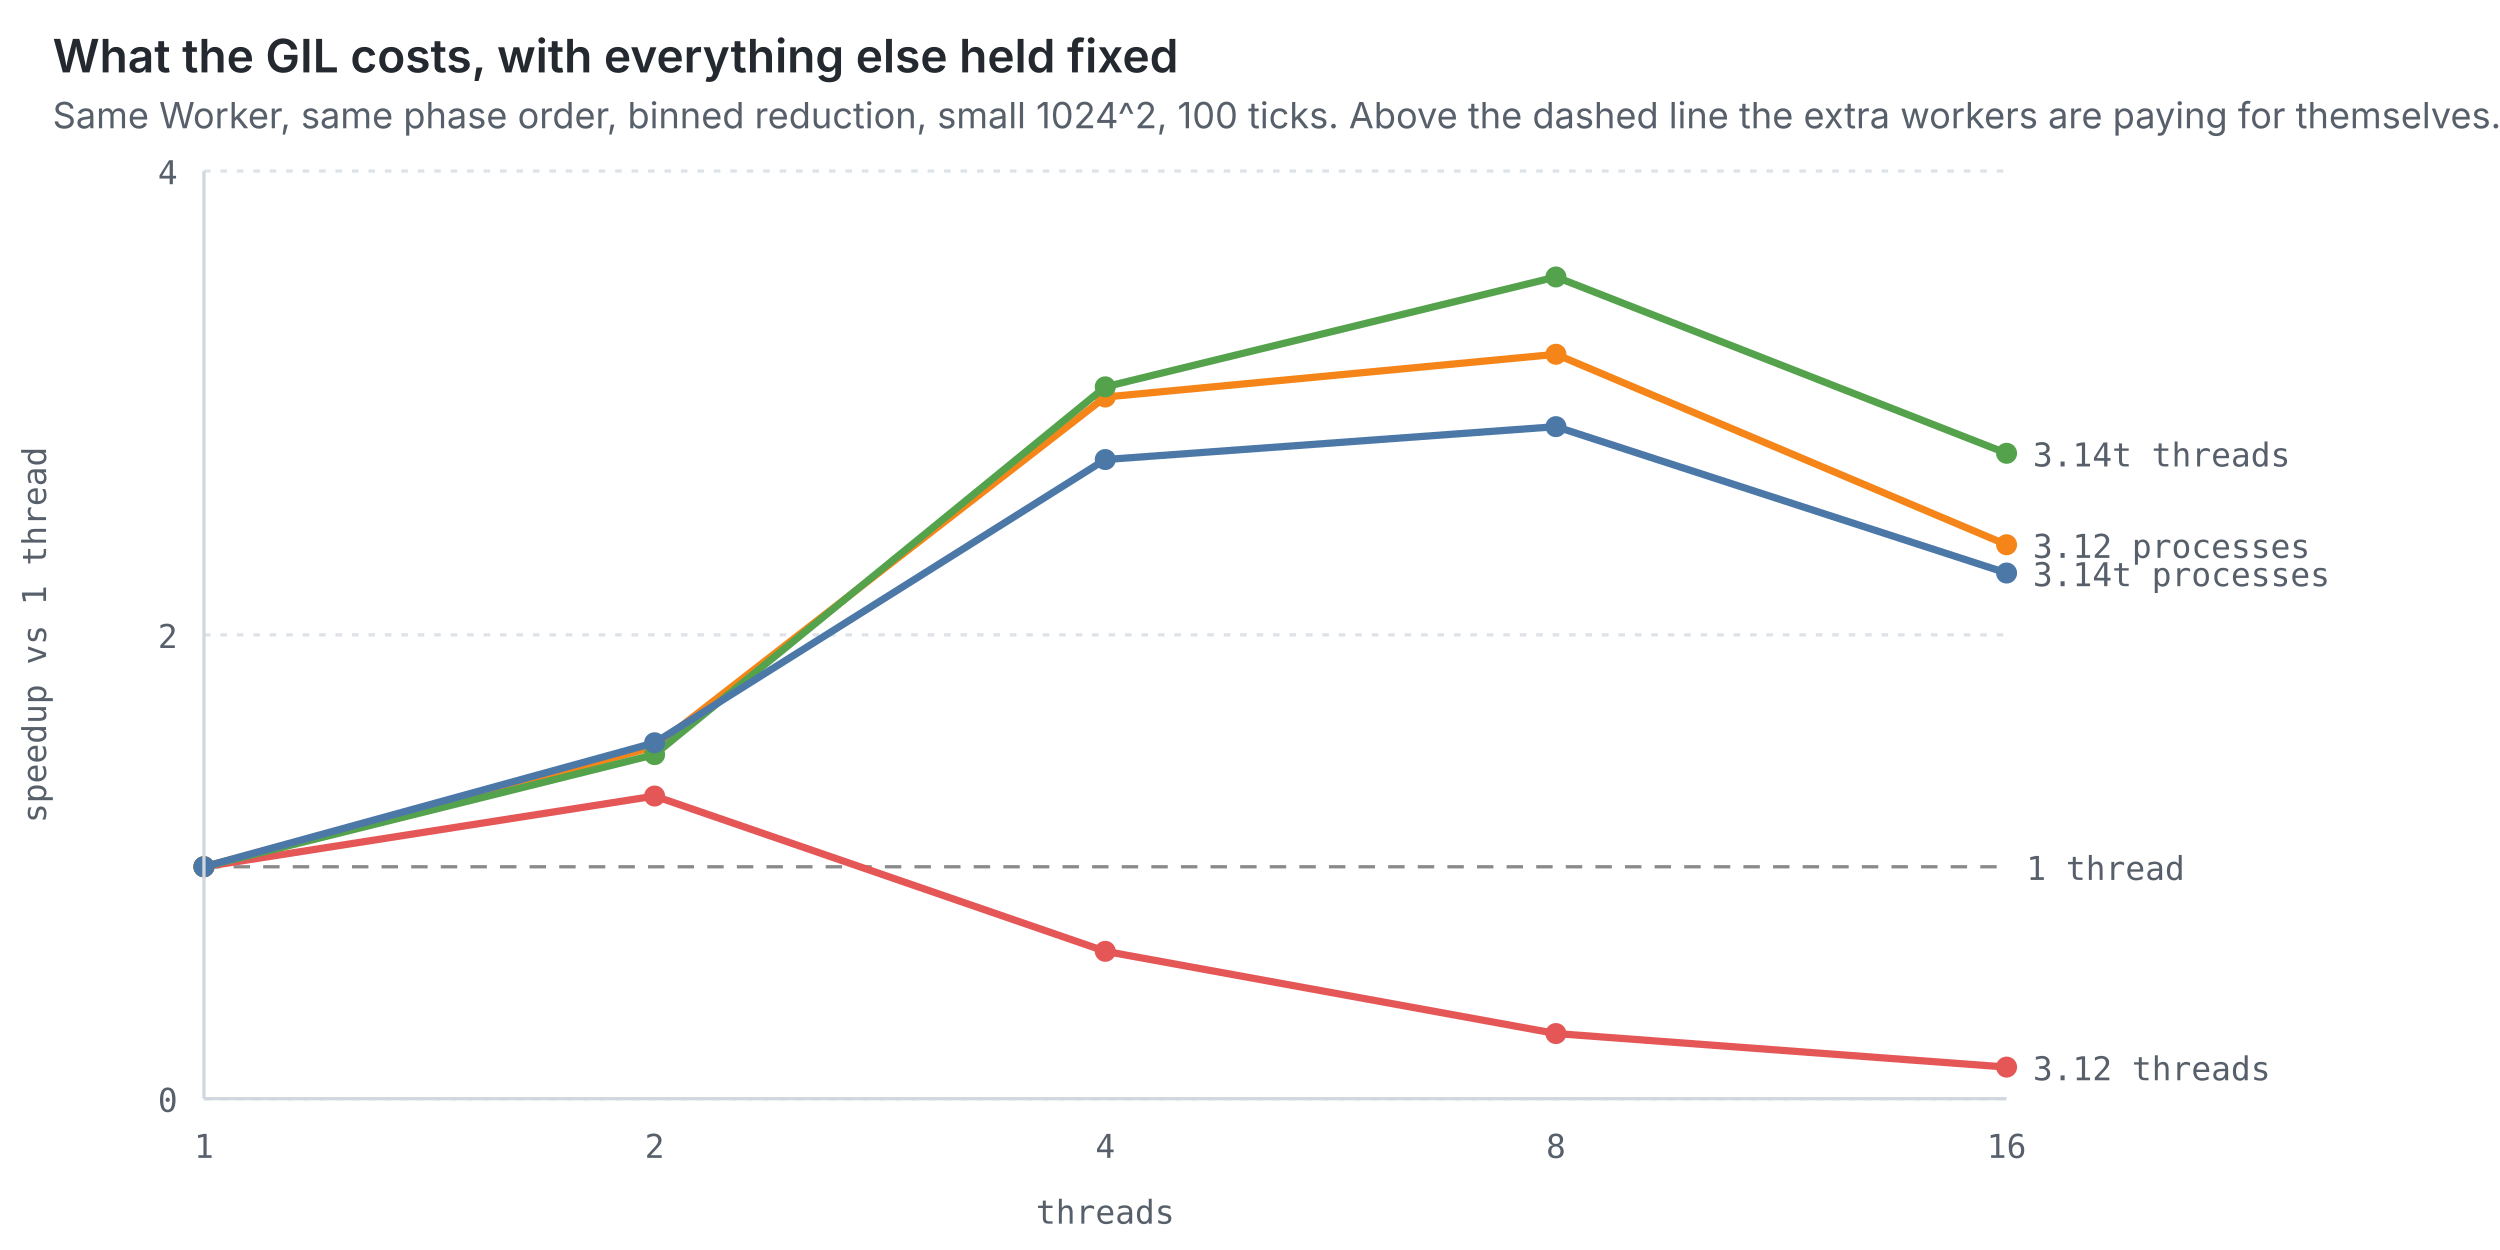
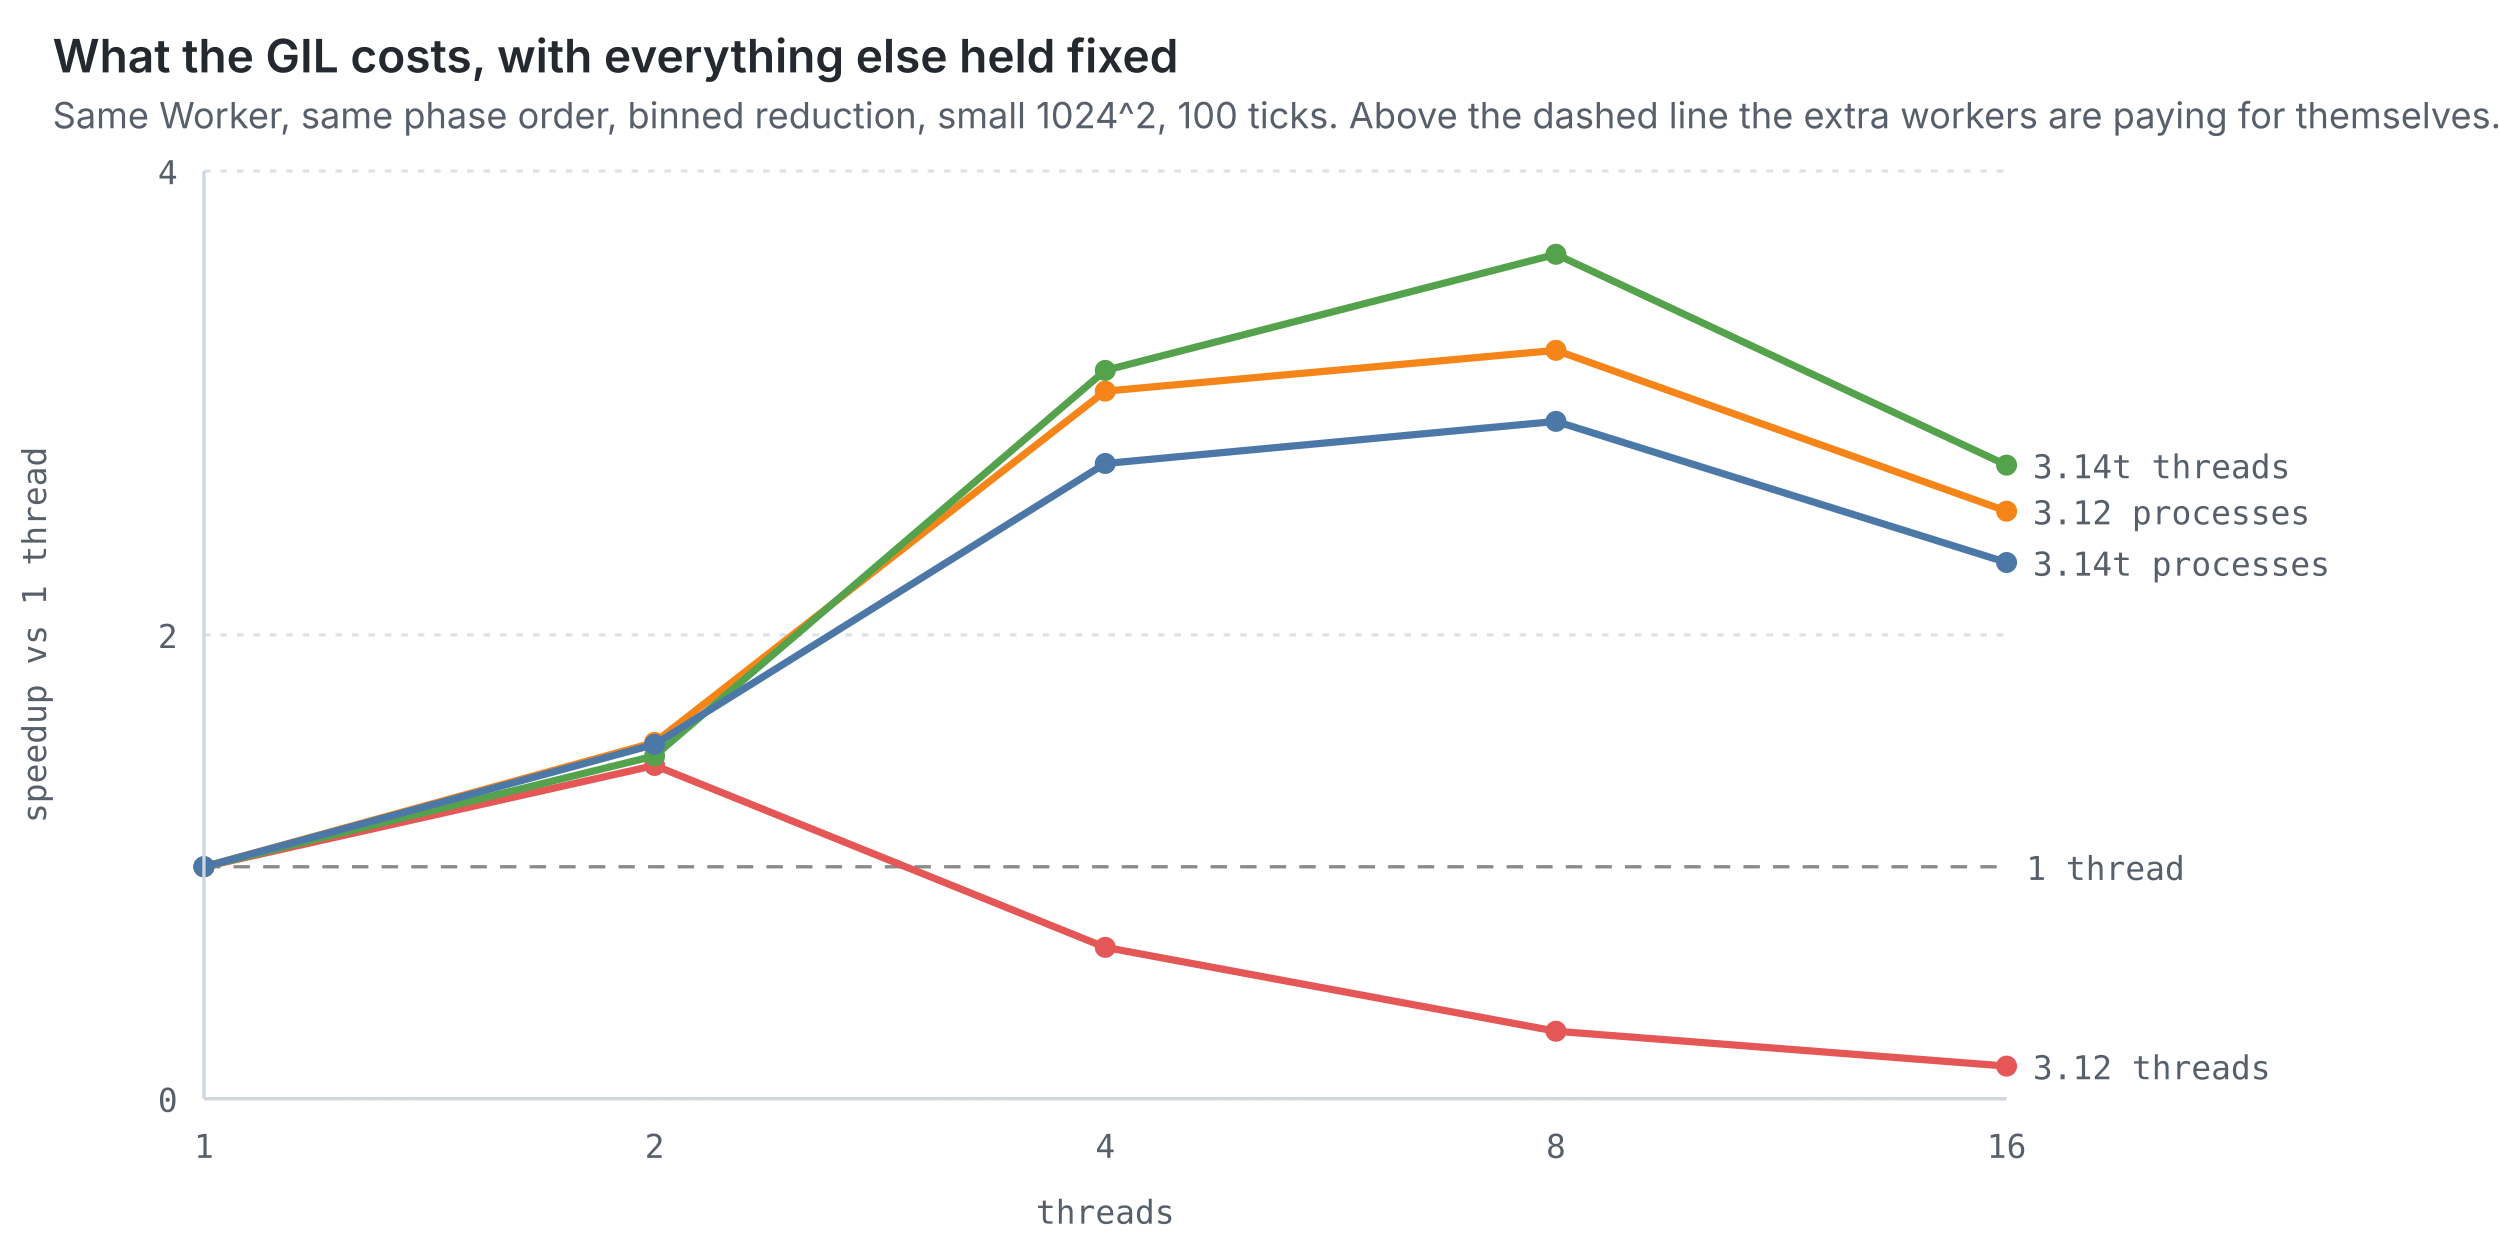
<svg xmlns="http://www.w3.org/2000/svg" viewBox="0 0 760 380" width="760" height="380" role="img" aria-label="What the GIL costs, with everything else held fixed">
  <style>
    .bg    { fill: none; }
    .lbl   { fill: #24292f; font: 12px ui-monospace, "SF Mono", Menlo, monospace; }
    .lbl-s { fill: #57606a; font: 10px ui-monospace, "SF Mono", Menlo, monospace; }
    .ttl   { fill: #24292f; font: 600 14px -apple-system, "Segoe UI", sans-serif; }
    .sub   { fill: #57606a; font: 11px -apple-system, "Segoe UI", sans-serif; }
    .axis  { stroke: #d0d7de; stroke-width: 1; }
    .grid  { stroke: #d0d7de; stroke-width: 1; stroke-dasharray: 2 3; opacity: .7; }
    @media (prefers-color-scheme: dark) {
      .lbl   { fill: #e6edf3; }
      .lbl-s { fill: #9198a1; }
      .ttl   { fill: #e6edf3; }
      .sub   { fill: #9198a1; }
      .axis  { stroke: #3d444d; }
      .grid  { stroke: #3d444d; }
    }
  </style>
  <text x="16" y="22" class="ttl">What the GIL costs, with everything else held fixed</text>
  <text x="16" y="39" class="sub">Same Worker, same phase order, binned reduction, small 1024^2, 100 ticks. Above the dashed line the extra workers are paying for themselves.</text>
  <line x1="62" y1="334.0" x2="610" y2="334.0" class="grid" />
  <text x="54" y="338.0" class="lbl-s" text-anchor="end">0</text>
  <line x1="62" y1="193.0" x2="610" y2="193.0" class="grid" />
  <text x="54" y="197.0" class="lbl-s" text-anchor="end">2</text>
  <line x1="62" y1="52.0" x2="610" y2="52.0" class="grid" />
  <text x="54" y="56.0" class="lbl-s" text-anchor="end">4</text>
  <text x="62.0" y="352" class="lbl-s" text-anchor="middle">1</text>
  <text x="199.0" y="352" class="lbl-s" text-anchor="middle">2</text>
  <text x="336.0" y="352" class="lbl-s" text-anchor="middle">4</text>
  <text x="473.0" y="352" class="lbl-s" text-anchor="middle">8</text>
  <text x="610.0" y="352" class="lbl-s" text-anchor="middle">16</text>
  <line x1="62" y1="263.5" x2="610" y2="263.5" stroke="#8a8a8a" stroke-width="1" stroke-dasharray="5 4" />
  <text x="616" y="267.5" class="lbl-s">1 thread</text>
-   <polyline points="62.0,263.5 199.0,242.0 336.0,289.2 473.0,314.2 610.0,324.4" fill="none" stroke="#e45756" stroke-width="2.2" stroke-linejoin="round" />
+   <polyline points="62.0,263.5 199.0,232.7 336.0,288.0 473.0,313.5 610.0,324.1" fill="none" stroke="#e45756" stroke-width="2.2" stroke-linejoin="round" />
  <circle cx="62.0" cy="263.5" r="3.2" fill="#e45756" />
-   <circle cx="199.0" cy="242.0" r="3.2" fill="#e45756" />
-   <circle cx="336.0" cy="289.2" r="3.2" fill="#e45756" />
-   <circle cx="473.0" cy="314.2" r="3.2" fill="#e45756" />
-   <circle cx="610.0" cy="324.4" r="3.2" fill="#e45756" />
-   <text x="618.0" y="328.4" class="lbl-s" fill="#e45756">3.12 threads</text>
-   <polyline points="62.0,263.5 199.0,227.0 336.0,120.7 473.0,107.7 610.0,165.6" fill="none" stroke="#f58518" stroke-width="2.2" stroke-linejoin="round" />
+   <circle cx="199.0" cy="232.7" r="3.2" fill="#e45756" />
+   <circle cx="336.0" cy="288.0" r="3.2" fill="#e45756" />
+   <circle cx="473.0" cy="313.5" r="3.2" fill="#e45756" />
+   <circle cx="610.0" cy="324.1" r="3.2" fill="#e45756" />
+   <text x="618.0" y="328.1" class="lbl-s" fill="#e45756">3.12 threads</text>
+   <polyline points="62.0,263.5 199.0,225.7 336.0,118.9 473.0,106.5 610.0,155.4" fill="none" stroke="#f58518" stroke-width="2.2" stroke-linejoin="round" />
  <circle cx="62.0" cy="263.5" r="3.2" fill="#f58518" />
-   <circle cx="199.0" cy="227.0" r="3.2" fill="#f58518" />
-   <circle cx="336.0" cy="120.7" r="3.2" fill="#f58518" />
-   <circle cx="473.0" cy="107.7" r="3.2" fill="#f58518" />
-   <circle cx="610.0" cy="165.6" r="3.2" fill="#f58518" />
-   <text x="618.0" y="169.6" class="lbl-s" fill="#f58518">3.12 processes</text>
-   <polyline points="62.0,263.5 199.0,229.4 336.0,117.6 473.0,84.2 610.0,137.8" fill="none" stroke="#54a24b" stroke-width="2.2" stroke-linejoin="round" />
+   <circle cx="199.0" cy="225.7" r="3.2" fill="#f58518" />
+   <circle cx="336.0" cy="118.9" r="3.2" fill="#f58518" />
+   <circle cx="473.0" cy="106.5" r="3.2" fill="#f58518" />
+   <circle cx="610.0" cy="155.4" r="3.2" fill="#f58518" />
+   <text x="618.0" y="159.4" class="lbl-s" fill="#f58518">3.12 processes</text>
+   <polyline points="62.0,263.5 199.0,229.8 336.0,112.6 473.0,77.3 610.0,141.4" fill="none" stroke="#54a24b" stroke-width="2.2" stroke-linejoin="round" />
  <circle cx="62.0" cy="263.5" r="3.2" fill="#54a24b" />
-   <circle cx="199.0" cy="229.4" r="3.2" fill="#54a24b" />
-   <circle cx="336.0" cy="117.6" r="3.2" fill="#54a24b" />
-   <circle cx="473.0" cy="84.2" r="3.2" fill="#54a24b" />
-   <circle cx="610.0" cy="137.8" r="3.2" fill="#54a24b" />
-   <text x="618.0" y="141.8" class="lbl-s" fill="#54a24b">3.14t threads</text>
-   <polyline points="62.0,263.5 199.0,225.8 336.0,139.7 473.0,129.7 610.0,174.2" fill="none" stroke="#4c78a8" stroke-width="2.2" stroke-linejoin="round" />
+   <circle cx="199.0" cy="229.8" r="3.2" fill="#54a24b" />
+   <circle cx="336.0" cy="112.6" r="3.2" fill="#54a24b" />
+   <circle cx="473.0" cy="77.3" r="3.2" fill="#54a24b" />
+   <circle cx="610.0" cy="141.4" r="3.2" fill="#54a24b" />
+   <text x="618.0" y="145.4" class="lbl-s" fill="#54a24b">3.14t threads</text>
+   <polyline points="62.0,263.5 199.0,226.3 336.0,140.9 473.0,128.1 610.0,171.0" fill="none" stroke="#4c78a8" stroke-width="2.2" stroke-linejoin="round" />
  <circle cx="62.0" cy="263.5" r="3.2" fill="#4c78a8" />
-   <circle cx="199.0" cy="225.8" r="3.2" fill="#4c78a8" />
-   <circle cx="336.0" cy="139.7" r="3.2" fill="#4c78a8" />
-   <circle cx="473.0" cy="129.7" r="3.2" fill="#4c78a8" />
-   <circle cx="610.0" cy="174.2" r="3.2" fill="#4c78a8" />
-   <text x="618.0" y="178.2" class="lbl-s" fill="#4c78a8">3.14t processes</text>
+   <circle cx="199.0" cy="226.3" r="3.2" fill="#4c78a8" />
+   <circle cx="336.0" cy="140.9" r="3.2" fill="#4c78a8" />
+   <circle cx="473.0" cy="128.1" r="3.2" fill="#4c78a8" />
+   <circle cx="610.0" cy="171.0" r="3.2" fill="#4c78a8" />
+   <text x="618.0" y="175.0" class="lbl-s" fill="#4c78a8">3.14t processes</text>
  <line x1="62" y1="52" x2="62" y2="334" class="axis" />
  <line x1="62" y1="334" x2="610" y2="334" class="axis" />
  <text x="336" y="372" class="lbl-s" text-anchor="middle">threads</text>
  <text x="14" y="193" class="lbl-s" transform="rotate(-90 14 193)" text-anchor="middle">speedup vs 1 thread</text>
</svg>
